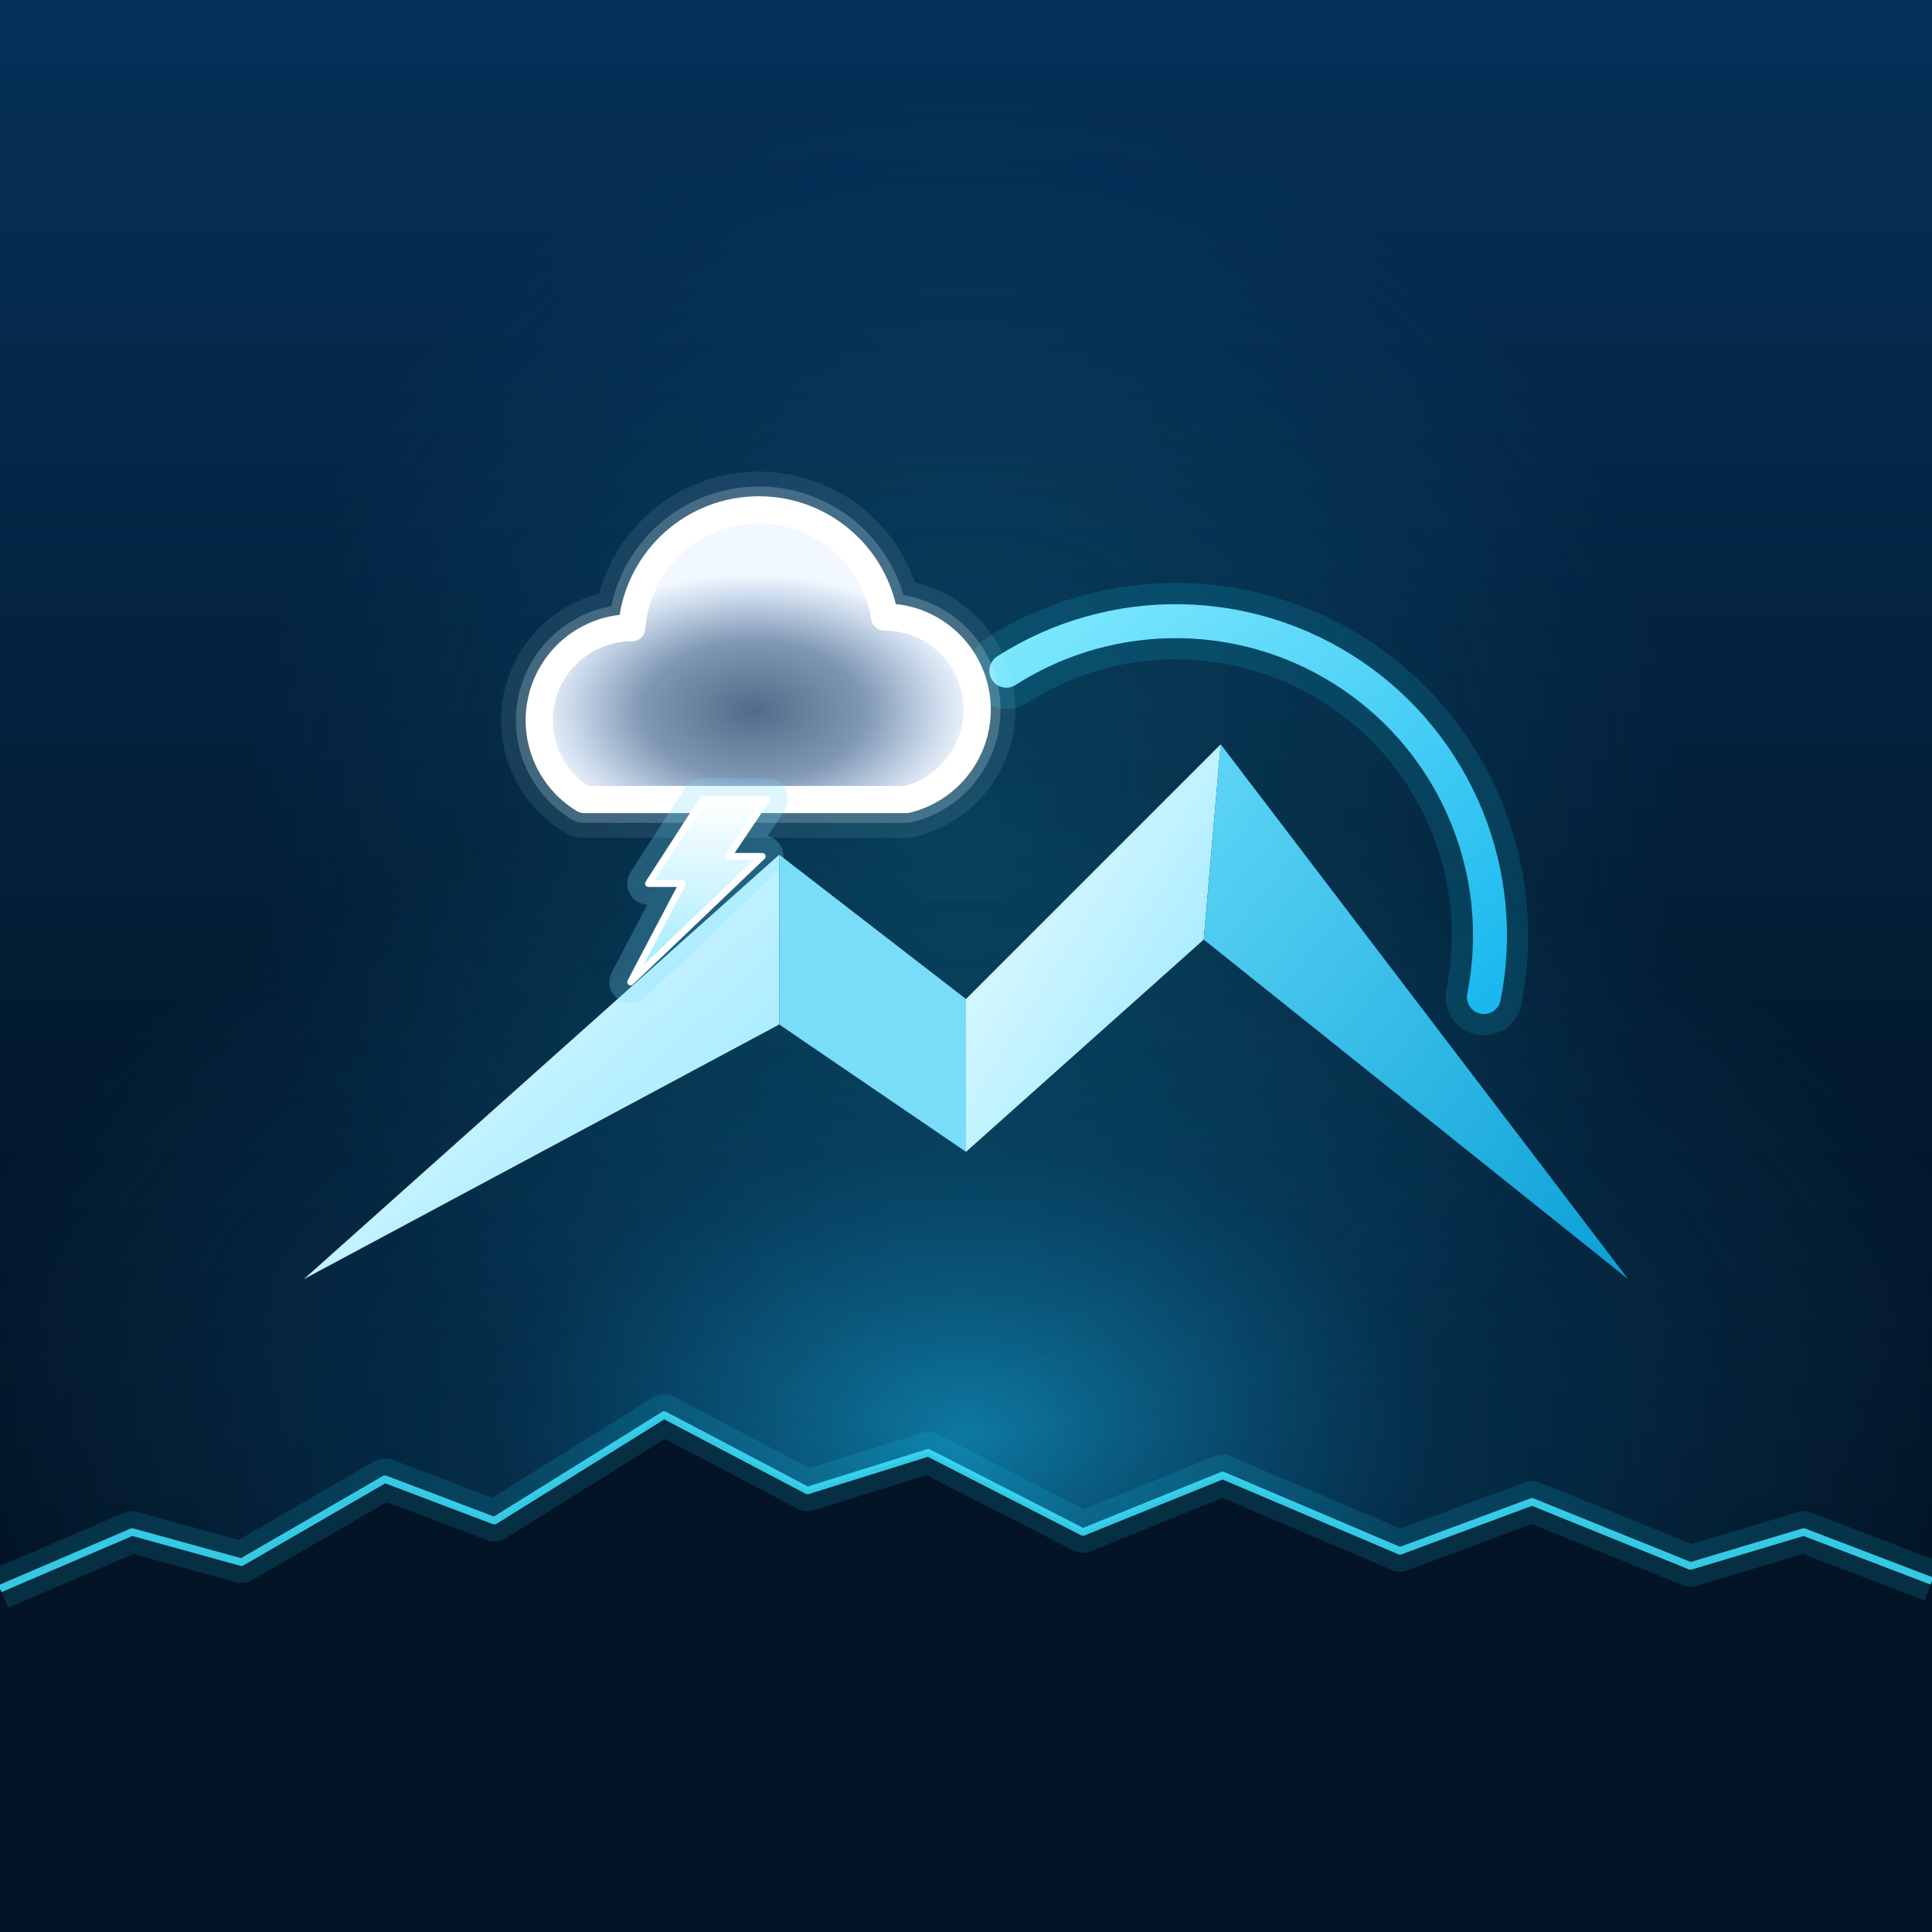
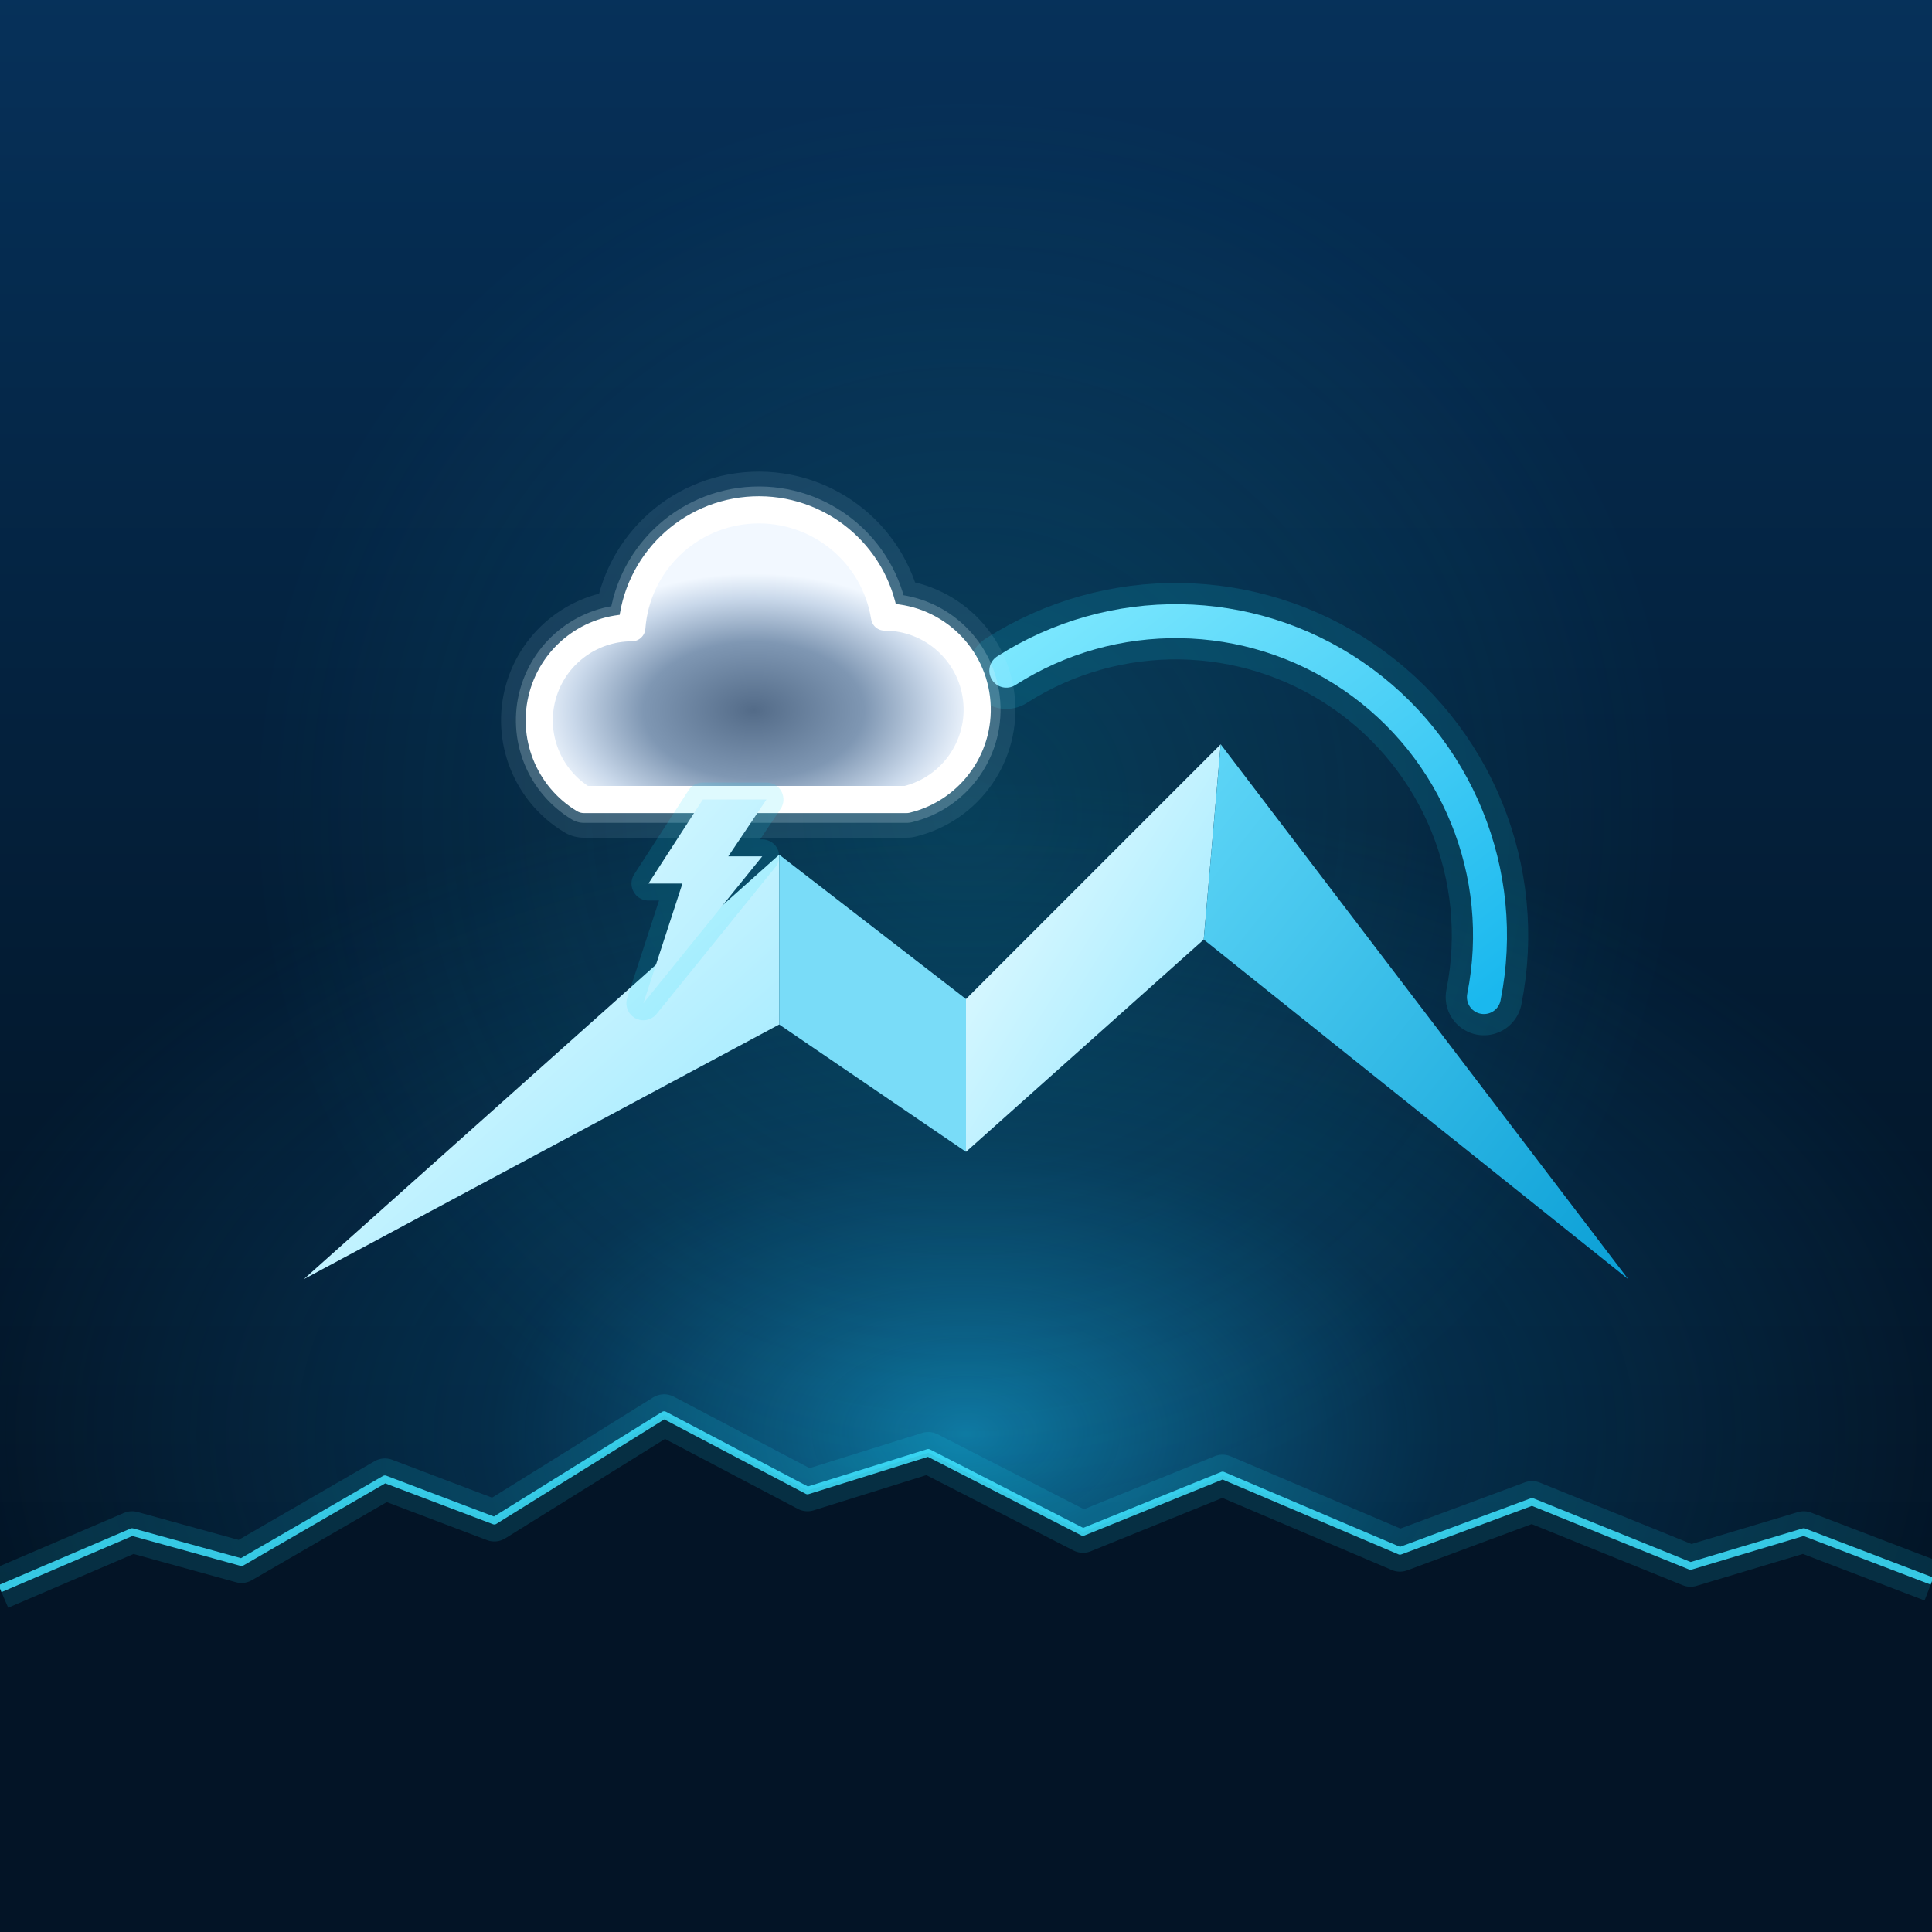
<svg xmlns="http://www.w3.org/2000/svg" viewBox="0 0 1024 1024" width="1024" height="1024">
  <defs>
    <linearGradient id="bg" x1="0" y1="0" x2="0" y2="1">
      <stop offset="0" stop-color="#06315a" />
      <stop offset=".55" stop-color="#031a30" />
      <stop offset="1" stop-color="#020b17" />
    </linearGradient>
    <radialGradient id="glow" cx="512" cy="760" r="560" gradientUnits="userSpaceOnUse" gradientTransform="translate(0 760) scale(1 .62) translate(0 -760)">
      <stop offset="0" stop-color="#14b4ec" stop-opacity=".62" />
      <stop offset=".45" stop-color="#0b78b4" stop-opacity=".25" />
      <stop offset="1" stop-color="#0b78b4" stop-opacity="0" />
    </radialGradient>
    <radialGradient id="halo" cx="512" cy="430" r="380" gradientUnits="userSpaceOnUse">
      <stop offset="0" stop-color="#19dcf6" stop-opacity=".16" />
      <stop offset="1" stop-color="#19dcf6" stop-opacity="0" />
    </radialGradient>
    <linearGradient id="mark" x1="0" y1="0" x2="1" y2="1">
      <stop offset="0" stop-color="#8cf6ff" />
      <stop offset="1" stop-color="#0aa8de" />
    </linearGradient>
  </defs>
  <rect width="1024" height="1024" fill="url(#bg)" />
  <rect width="1024" height="1024" fill="url(#glow)" />
  <rect width="1024" height="1024" fill="url(#halo)" />
  <path d="M0 842 L70 812 L128 828 L204 784 L262 806 L352 750 L428 790 L492 770 L574 812 L648 782 L742 822 L812 796 L896 830 L956 812 L1024 838 V1024 H0 Z" fill="#031426" />
  <path d="M0 842 L70 812 L128 828 L204 784 L262 806 L352 750 L428 790 L492 770 L574 812 L648 782 L742 822 L812 796 L896 830 L956 812 L1024 838" fill="none" stroke="#19dcf6" stroke-opacity=".14" stroke-width="22" stroke-linejoin="round" />
  <path d="M0 842 L70 812 L128 828 L204 784 L262 806 L352 750 L428 790 L492 770 L574 812 L648 782 L742 822 L812 796 L896 830 L956 812 L1024 838" fill="none" stroke="#3fe3ff" stroke-opacity=".85" stroke-width="4" stroke-linejoin="round" />
  <g transform="translate(152 318) scale(4.5)">
    <defs>
      <linearGradient id="lt-ic" x1="0" y1="0" x2="1" y2="1">
        <stop offset="0" stop-color="#f4feff" />
        <stop offset="1" stop-color="#8fe6ff" />
      </linearGradient>
      <linearGradient id="dk-ic" x1="0" y1="0" x2="1" y2="1">
        <stop offset="0" stop-color="#5fd6f7" />
        <stop offset="1" stop-color="#0a9fd6" />
      </linearGradient>
      <linearGradient id="arc-ic" x1="0" y1="0" x2="1" y2="1">
        <stop offset="0" stop-color="#7fe9ff" />
        <stop offset="1" stop-color="#1ab8ee" />
      </linearGradient>
      <radialGradient id="cl-ic" gradientUnits="userSpaceOnUse" cx="52" cy="13" r="36" gradientTransform="translate(52 13) scale(1 .62) translate(-52 -13)">
        <stop offset="0" stop-color="#3f5064" />
        <stop offset=".5" stop-color="#617286" />
        <stop offset=".8" stop-color="#a9b7c7" />
        <stop offset="1" stop-color="#f2f6fb" />
      </radialGradient>
      <linearGradient id="hi-ic" gradientUnits="userSpaceOnUse" x1="60" y1="-12" x2="56" y2="10">
        <stop offset="0" stop-color="#ffffff" stop-opacity=".95" />
        <stop offset="1" stop-color="#ffffff" stop-opacity="0" />
      </linearGradient>
    </defs>
    <path d="M84.75 8.33A37.02 37.02 0 0 1 141 46.77" fill="none" stroke="#19dcf6" stroke-opacity=".14" stroke-width="9" stroke-linecap="round" />
    <path d="M84.75 8.33A37.02 37.02 0 0 1 141 46.77" fill="none" stroke="url(#arc-ic)" stroke-width="4" stroke-linecap="round" />
    <path d="M2 80 58 30 58 50Z" fill="url(#lt-ic)" />
    <path d="M58 30 80 47 80 65 58 50Z" fill="#79dcf8" />
    <path d="M80 47 110 17 108 40 80 65Z" fill="url(#lt-ic)" />
    <path d="M110 17 158 80 108 40Z" fill="url(#dk-ic)" />
    <path d="M73 23.5A10.9 10.9 0 0 0 70.41 2.01A15 15 0 0 0 40.64 3.27A10.9 10.9 0 0 0 35 23.5Z" fill="none" stroke="#bfefff" stroke-opacity=".10" stroke-width="9" stroke-linejoin="round" />
    <path d="M73 23.5A10.9 10.9 0 0 0 70.41 2.01A15 15 0 0 0 40.64 3.27A10.9 10.9 0 0 0 35 23.5Z" fill="none" stroke="#dff7ff" stroke-opacity=".22" stroke-width="5.5" stroke-linejoin="round" />
    <defs>
      <radialGradient id="cf-ic" gradientUnits="userSpaceOnUse" cx="55" cy="13" r="26" gradientTransform="translate(55 13) scale(1 .62) translate(-55 -13)">
        <stop offset="0" stop-color="#536b88" />
        <stop offset=".5" stop-color="#7f97b3" />
        <stop offset=".82" stop-color="#c9d8ea" />
        <stop offset="1" stop-color="#f2f8ff" />
      </radialGradient>
-       <linearGradient id="bolt-ic" x1="0" y1="0" x2="0" y2="1">
-         <stop offset="0" stop-color="#ffffff" />
-         <stop offset="1" stop-color="#9eeaff" />
+       <linearGradient id="bolt-ic" gradientUnits="userSpaceOnUse" x1="2" y1="30" x2="58" y2="80">
+         <stop offset="0" stop-color="#f4feff" />
+         <stop offset="1" stop-color="#8fe6ff" />
      </linearGradient>
    </defs>
    <path d="M73 23.5A10.9 10.9 0 0 0 70.41 2.01A15 15 0 0 0 40.64 3.27A10.9 10.9 0 0 0 35 23.5Z" fill="url(#cf-ic)" />
    <path d="M73 23.5A10.9 10.9 0 0 0 70.41 2.01A15 15 0 0 0 40.64 3.27A10.9 10.9 0 0 0 35 23.5Z" fill="none" stroke="#ffffff" stroke-width="3.2" stroke-linejoin="round" />
-     <path d="M49 23.5L56.5 23.5L52 30.2L56 30.2L40.5 45L46.6 33.4L42.6 33.4Z" fill="none" stroke="#7fe3ff" stroke-opacity=".25" stroke-width="5" stroke-linejoin="round" />
-     <path d="M49 23.5L56.5 23.5L52 30.2L56 30.2L40.5 45L46.6 33.4L42.6 33.4Z" fill="url(#bolt-ic)" stroke="#ffffff" stroke-width=".8" stroke-linejoin="round" />
+     <path d="M49 23.5L56.5 23.5L52 30.2L56 30.2L42 47.5L46.6 33.4L42.6 33.4Z" fill="none" stroke="#19dcf6" stroke-opacity=".14" stroke-width="4" stroke-linejoin="round" />
+     <path d="M49 23.5L56.5 23.5L52 30.2L56 30.2L42 47.5L46.6 33.4L42.6 33.4Z" fill="url(#bolt-ic)" />
  </g>
</svg>
